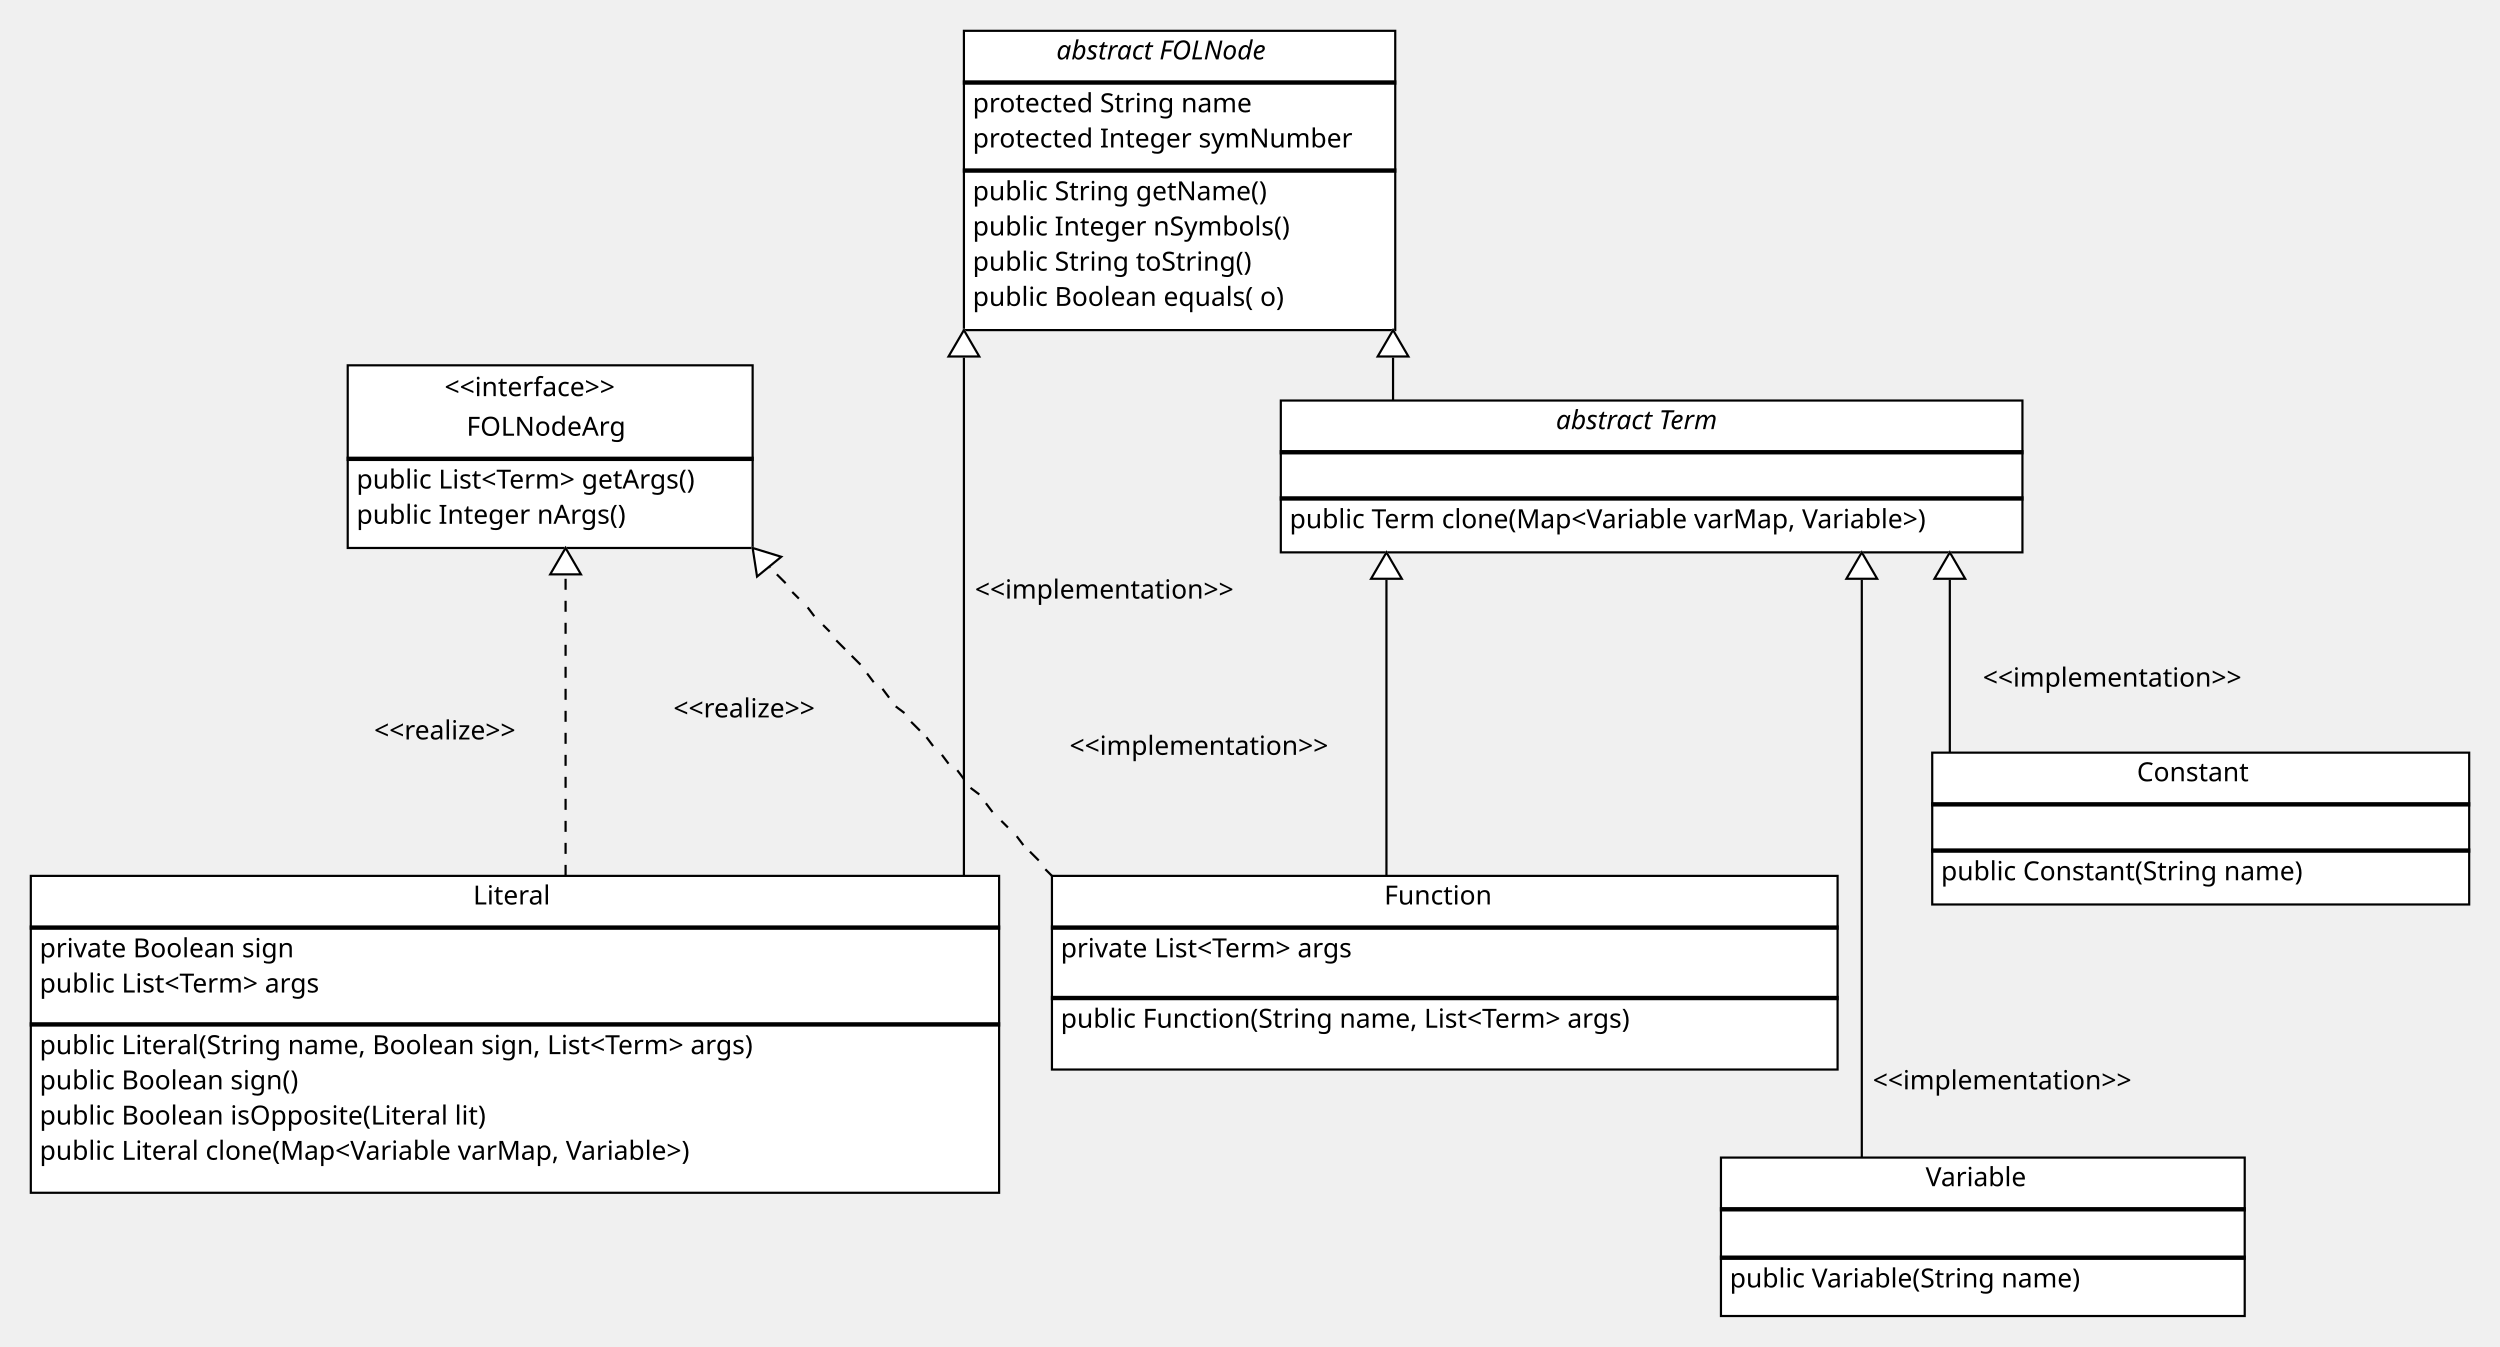
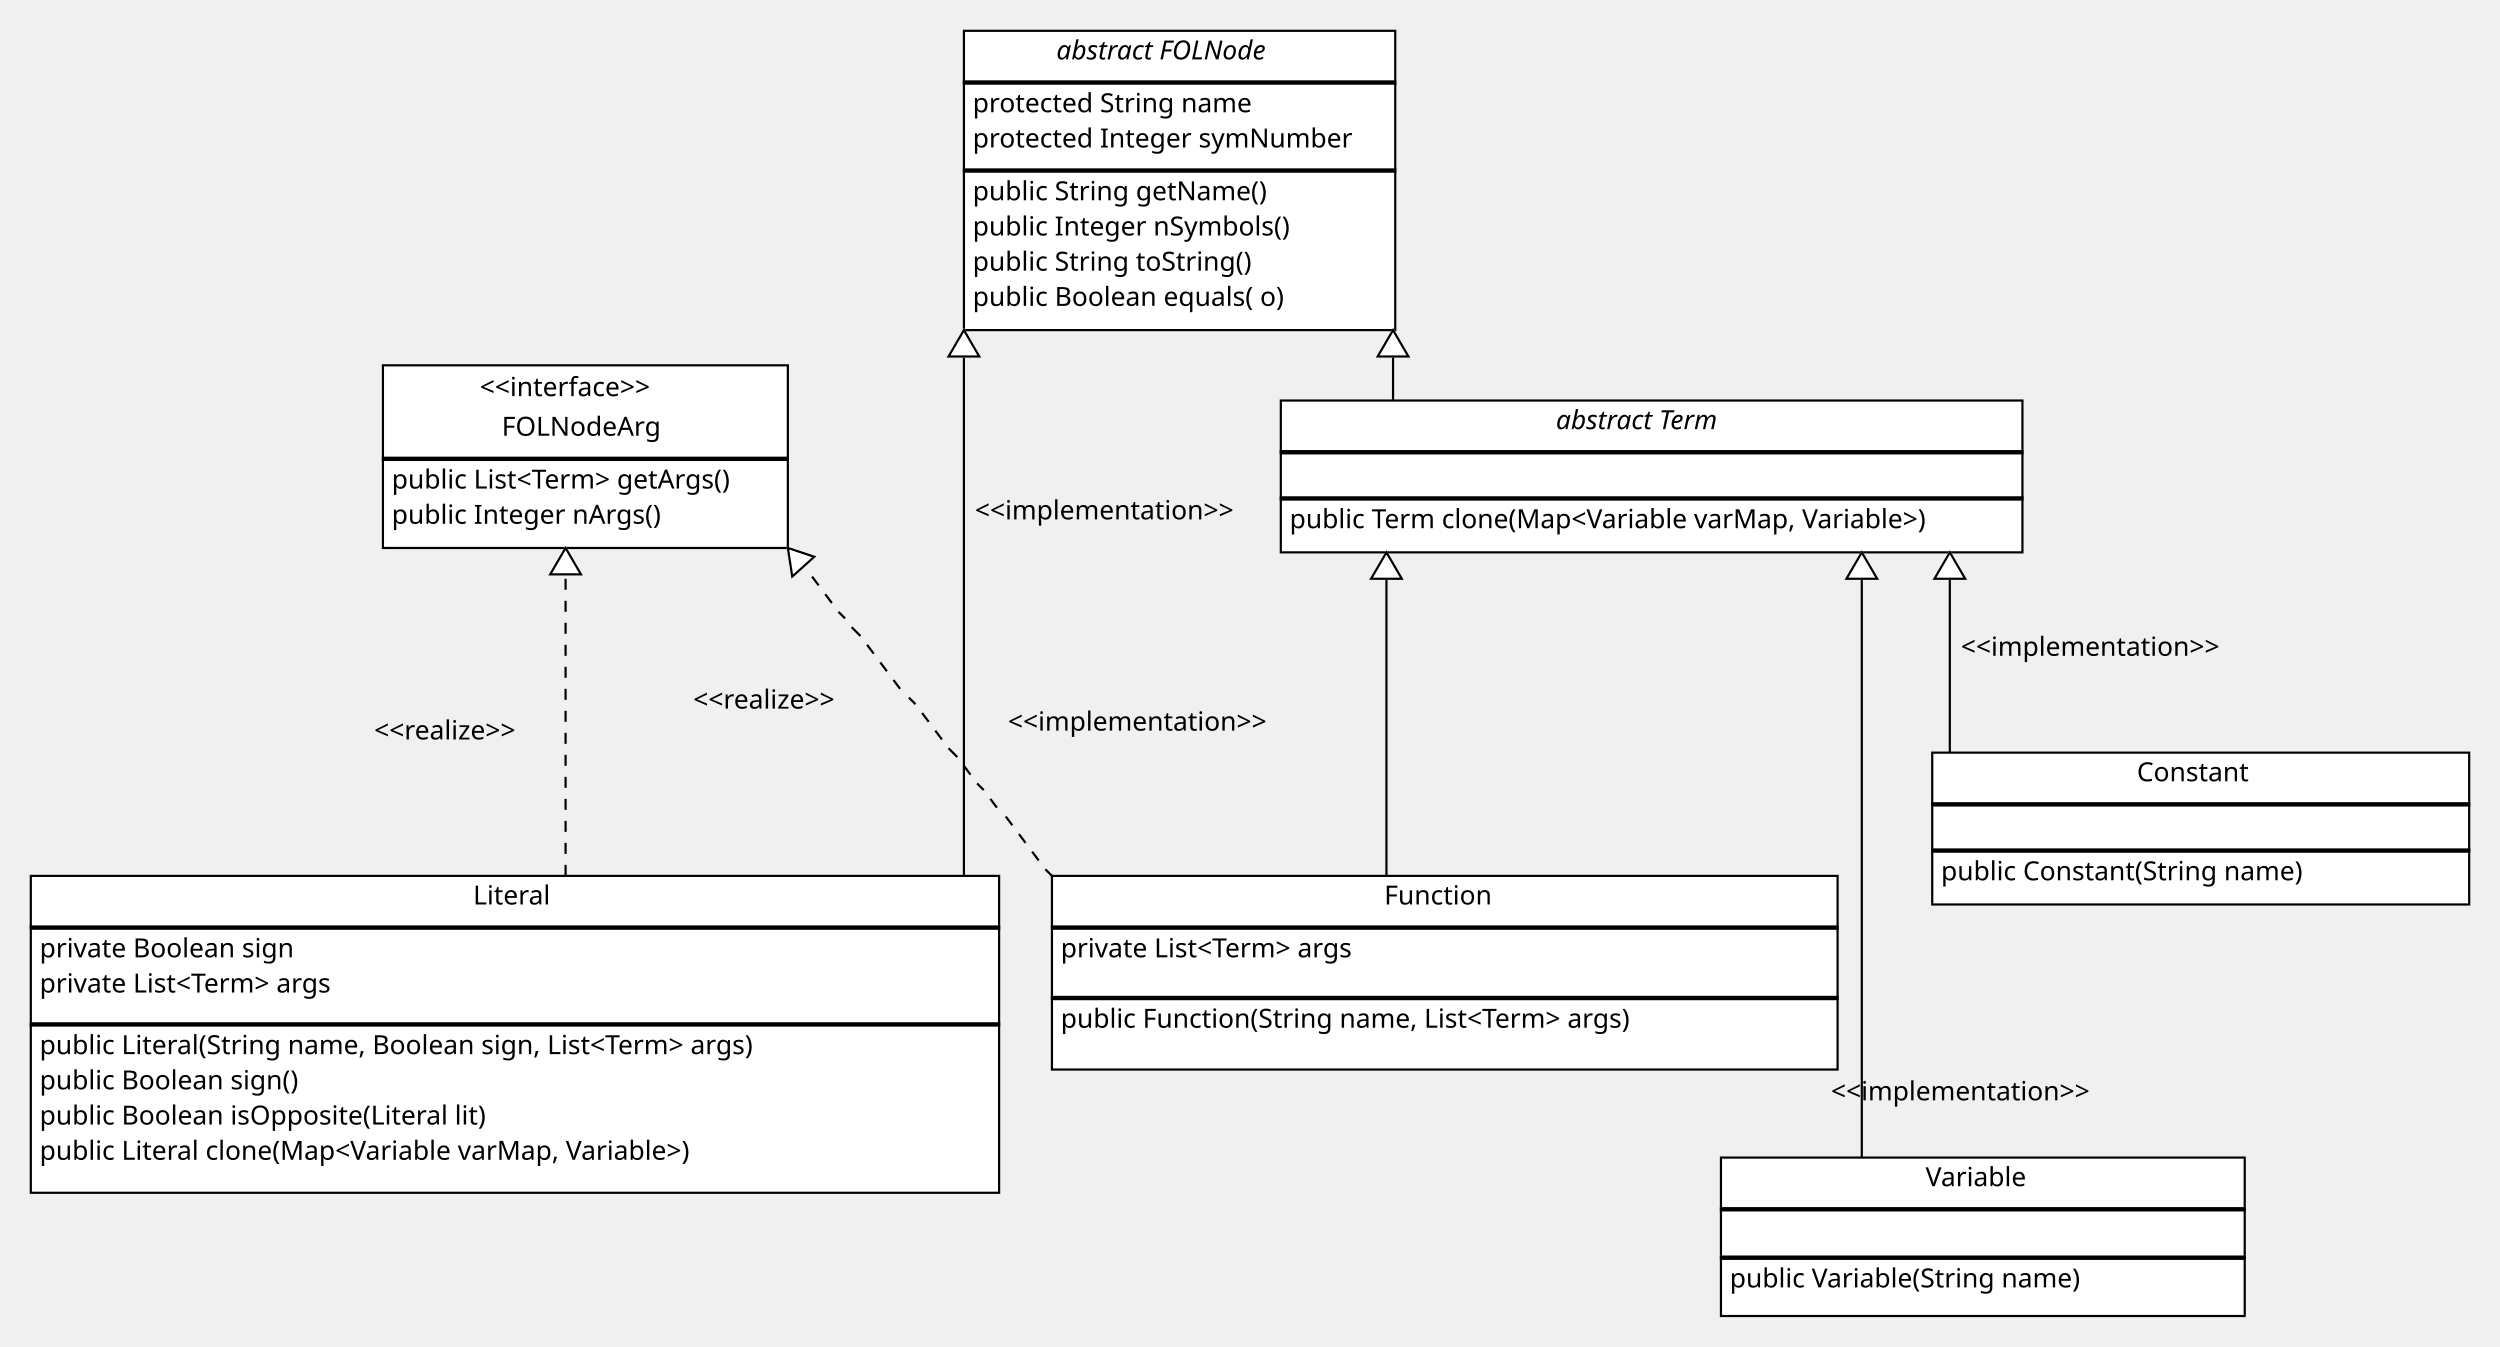
<svg xmlns="http://www.w3.org/2000/svg" height="612" version="1.1" width="1136">
  <rect fill="#ffffff" height="136" stroke="#ffffff" stroke-width="1" width="196" x="438" y="14" />
  <rect fill="none" height="136" stroke="#000000" stroke-width="1" width="196" x="438" y="14" />
  <text font-family="Dialog" font-size="12" font-style="italic" x="480" y="27">
abstract FOLNode</text>
  <rect fill="#000000" height="1" stroke="#000000" stroke-width="1" width="196" x="438" y="37" />
  <text font-family="Dialog" font-size="12" x="442" y="51">
protected String name</text>
  <text font-family="Dialog" font-size="12" x="442" y="67">
protected Integer symNumber</text>
  <rect fill="#000000" height="1" stroke="#000000" stroke-width="1" width="196" x="438" y="77" />
  <text font-family="Dialog" font-size="12" x="442" y="91">
public String getName()</text>
  <text font-family="Dialog" font-size="12" x="442" y="107">
public Integer nSymbols()</text>
  <text font-family="Dialog" font-size="12" x="442" y="123">
public String toString()</text>
  <text font-family="Dialog" font-size="12" x="442" y="139">
public Boolean equals( o)</text>
-   <rect fill="#ffffff" height="83" stroke="#ffffff" stroke-width="1" width="184" x="158" y="166" />
-   <rect fill="none" height="83" stroke="#000000" stroke-width="1" width="184" x="158" y="166" />
-   <text font-family="Dialog" font-size="12" x="212" y="198">
+   <rect fill="#ffffff" height="83" stroke="#ffffff" stroke-width="1" width="184" x="174" y="166" />
+   <rect fill="none" height="83" stroke="#000000" stroke-width="1" width="184" x="174" y="166" />
+   <text font-family="Dialog" font-size="12" x="228" y="198">
FOLNodeArg</text>
-   <text font-family="Dialog" font-size="12" x="202" y="180">
+   <text font-family="Dialog" font-size="12" x="218" y="180">
&lt;&lt;interface&gt;&gt;</text>
-   <rect fill="#000000" height="1" stroke="#000000" stroke-width="1" width="184" x="158" y="208" />
-   <text font-family="Dialog" font-size="12" x="162" y="222">
+   <rect fill="#000000" height="1" stroke="#000000" stroke-width="1" width="184" x="174" y="208" />
+   <text font-family="Dialog" font-size="12" x="178" y="222">
public List&lt;Term&gt; getArgs()</text>
-   <text font-family="Dialog" font-size="12" x="162" y="238">
+   <text font-family="Dialog" font-size="12" x="178" y="238">
public Integer nArgs()</text>
  <rect fill="#ffffff" height="69" stroke="#ffffff" stroke-width="1" width="337" x="582" y="182" />
  <rect fill="none" height="69" stroke="#000000" stroke-width="1" width="337" x="582" y="182" />
  <text font-family="Dialog" font-size="12" font-style="italic" x="707" y="195">
abstract Term</text>
  <rect fill="#000000" height="1" stroke="#000000" stroke-width="1" width="337" x="582" y="205" />
  <rect fill="#000000" height="1" stroke="#000000" stroke-width="1" width="337" x="582" y="226" />
  <text font-family="Dialog" font-size="12" x="586" y="240">
public Term clone(Map&lt;Variable varMap,  Variable&gt;)</text>
  <polyline fill="none" points="633,182 633,150" stroke="#000000" stroke-width="1" />
  <polygon fill="#ffffff" points="633,150 640,162 626,162" stroke="#ffffff" stroke-width="1" />
  <polygon fill="none" points="633,150 640,162 626,162" stroke="#000000" stroke-width="1" />
  <rect fill="#ffffff" height="144" stroke="#ffffff" stroke-width="1" width="440" x="14" y="398" />
  <rect fill="none" height="144" stroke="#000000" stroke-width="1" width="440" x="14" y="398" />
  <text font-family="Dialog" font-size="12" x="215" y="411">
Literal</text>
  <rect fill="#000000" height="1" stroke="#000000" stroke-width="1" width="440" x="14" y="421" />
  <text font-family="Dialog" font-size="12" x="18" y="435">
private Boolean sign</text>
  <text font-family="Dialog" font-size="12" x="18" y="451">
- public List&lt;Term&gt; args</text>
+ private List&lt;Term&gt; args</text>
  <rect fill="#000000" height="1" stroke="#000000" stroke-width="1" width="440" x="14" y="465" />
  <text font-family="Dialog" font-size="12" x="18" y="479">
public Literal(String name, Boolean sign, List&lt;Term&gt; args)</text>
  <text font-family="Dialog" font-size="12" x="18" y="495">
public Boolean sign()</text>
  <text font-family="Dialog" font-size="12" x="18" y="511">
public Boolean isOpposite(Literal lit)</text>
  <text font-family="Dialog" font-size="12" x="18" y="527">
public Literal clone(Map&lt;Variable varMap,  Variable&gt;)</text>
  <line fill="#000000" stroke="#000000" stroke-width="1" x1="257" x2="257" y1="398" y2="393" />
  <line fill="#000000" stroke="#000000" stroke-width="1" x1="257" x2="257" y1="388" y2="383" />
  <line fill="#000000" stroke="#000000" stroke-width="1" x1="257" x2="257" y1="378" y2="373" />
  <line fill="#000000" stroke="#000000" stroke-width="1" x1="257" x2="257" y1="368" y2="363" />
  <line fill="#000000" stroke="#000000" stroke-width="1" x1="257" x2="257" y1="358" y2="353" />
  <line fill="#000000" stroke="#000000" stroke-width="1" x1="257" x2="257" y1="348" y2="343" />
  <line fill="#000000" stroke="#000000" stroke-width="1" x1="257" x2="257" y1="338" y2="333" />
  <line fill="#000000" stroke="#000000" stroke-width="1" x1="257" x2="257" y1="328" y2="323" />
  <line fill="#000000" stroke="#000000" stroke-width="1" x1="257" x2="257" y1="318" y2="313" />
  <line fill="#000000" stroke="#000000" stroke-width="1" x1="257" x2="257" y1="308" y2="303" />
  <line fill="#000000" stroke="#000000" stroke-width="1" x1="257" x2="257" y1="298" y2="293" />
  <line fill="#000000" stroke="#000000" stroke-width="1" x1="257" x2="257" y1="288" y2="283" />
  <line fill="#000000" stroke="#000000" stroke-width="1" x1="257" x2="257" y1="278" y2="273" />
  <line fill="#000000" stroke="#000000" stroke-width="1" x1="257" x2="257" y1="268" y2="263" />
  <line fill="#000000" stroke="#000000" stroke-width="1" x1="257" x2="257" y1="258" y2="253" />
  <polygon fill="#ffffff" points="257,249 264,261 250,261" stroke="#ffffff" stroke-width="1" />
  <polygon fill="none" points="257,249 264,261 250,261" stroke="#000000" stroke-width="1" />
  <text font-family="Dialog" font-size="12" x="170" y="336">
&lt;&lt;realize&gt;&gt;</text>
  <polyline fill="none" points="438,398 438,150" stroke="#000000" stroke-width="1" />
  <polygon fill="#ffffff" points="438,150 445,162 431,162" stroke="#ffffff" stroke-width="1" />
  <polygon fill="none" points="438,150 445,162 431,162" stroke="#000000" stroke-width="1" />
-   <text font-family="Dialog" font-size="12" x="443" y="272">
+   <text font-family="Dialog" font-size="12" x="443" y="236">
&lt;&lt;implementation&gt;&gt;</text>
  <rect fill="#ffffff" height="88" stroke="#ffffff" stroke-width="1" width="357" x="478" y="398" />
  <rect fill="none" height="88" stroke="#000000" stroke-width="1" width="357" x="478" y="398" />
  <text font-family="Dialog" font-size="12" x="629" y="411">
Function</text>
  <rect fill="#000000" height="1" stroke="#000000" stroke-width="1" width="357" x="478" y="421" />
  <text font-family="Dialog" font-size="12" x="482" y="435">
private List&lt;Term&gt; args</text>
  <rect fill="#000000" height="1" stroke="#000000" stroke-width="1" width="357" x="478" y="453" />
  <text font-family="Dialog" font-size="12" x="482" y="467">
public Function(String name, List&lt;Term&gt; args)</text>
  <polyline fill="none" points="630,398 630,251" stroke="#000000" stroke-width="1" />
  <polygon fill="#ffffff" points="630,251 637,263 623,263" stroke="#ffffff" stroke-width="1" />
  <polygon fill="none" points="630,251 637,263 623,263" stroke="#000000" stroke-width="1" />
-   <text font-family="Dialog" font-size="12" x="486" y="343">
+   <text font-family="Dialog" font-size="12" x="458" y="332">
&lt;&lt;implementation&gt;&gt;</text>
  <line fill="#000000" stroke="#000000" stroke-width="1" x1="478" x2="475" y1="398" y2="395" />
-   <line fill="#000000" stroke="#000000" stroke-width="1" x1="472" x2="468" y1="391" y2="387" />
-   <line fill="#000000" stroke="#000000" stroke-width="1" x1="465" x2="462" y1="384" y2="380" />
-   <line fill="#000000" stroke="#000000" stroke-width="1" x1="458" x2="455" y1="376" y2="373" />
-   <line fill="#000000" stroke="#000000" stroke-width="1" x1="451" x2="448" y1="369" y2="365" />
-   <line fill="#000000" stroke="#000000" stroke-width="1" x1="445" x2="441" y1="361" y2="358" />
-   <line fill="#000000" stroke="#000000" stroke-width="1" x1="438" x2="435" y1="354" y2="350" />
-   <line fill="#000000" stroke="#000000" stroke-width="1" x1="431" x2="428" y1="347" y2="343" />
-   <line fill="#000000" stroke="#000000" stroke-width="1" x1="424" x2="421" y1="339" y2="335" />
-   <line fill="#000000" stroke="#000000" stroke-width="1" x1="418" x2="414" y1="332" y2="328" />
-   <line fill="#000000" stroke="#000000" stroke-width="1" x1="411" x2="407" y1="324" y2="321" />
-   <line fill="#000000" stroke="#000000" stroke-width="1" x1="404" x2="401" y1="317" y2="313" />
-   <line fill="#000000" stroke="#000000" stroke-width="1" x1="397" x2="394" y1="310" y2="306" />
-   <line fill="#000000" stroke="#000000" stroke-width="1" x1="391" x2="387" y1="302" y2="298" />
-   <line fill="#000000" stroke="#000000" stroke-width="1" x1="384" x2="380" y1="295" y2="291" />
-   <line fill="#000000" stroke="#000000" stroke-width="1" x1="377" x2="374" y1="287" y2="284" />
-   <line fill="#000000" stroke="#000000" stroke-width="1" x1="370" x2="367" y1="280" y2="276" />
-   <line fill="#000000" stroke="#000000" stroke-width="1" x1="363" x2="360" y1="272" y2="269" />
-   <line fill="#000000" stroke="#000000" stroke-width="1" x1="357" x2="353" y1="265" y2="261" />
-   <line fill="#000000" stroke="#000000" stroke-width="1" x1="350" x2="347" y1="258" y2="254" />
-   <line fill="#000000" stroke="#000000" stroke-width="1" x1="343" x2="342" y1="250" y2="249" />
-   <polygon fill="#ffffff" points="342,249 355,253 344,262" stroke="#ffffff" stroke-width="1" />
-   <polygon fill="none" points="342,249 355,253 344,262" stroke="#000000" stroke-width="1" />
-   <text font-family="Dialog" font-size="12" x="306" y="326">
+   <line fill="#000000" stroke="#000000" stroke-width="1" x1="472" x2="469" y1="391" y2="387" />
+   <line fill="#000000" stroke="#000000" stroke-width="1" x1="466" x2="463" y1="383" y2="379" />
+   <line fill="#000000" stroke="#000000" stroke-width="1" x1="460" x2="457" y1="375" y2="371" />
+   <line fill="#000000" stroke="#000000" stroke-width="1" x1="453" x2="450" y1="367" y2="363" />
+   <line fill="#000000" stroke="#000000" stroke-width="1" x1="447" x2="444" y1="359" y2="356" />
+   <line fill="#000000" stroke="#000000" stroke-width="1" x1="441" x2="438" y1="352" y2="348" />
+   <line fill="#000000" stroke="#000000" stroke-width="1" x1="435" x2="431" y1="344" y2="340" />
+   <line fill="#000000" stroke="#000000" stroke-width="1" x1="428" x2="425" y1="336" y2="332" />
+   <line fill="#000000" stroke="#000000" stroke-width="1" x1="422" x2="419" y1="328" y2="324" />
+   <line fill="#000000" stroke="#000000" stroke-width="1" x1="416" x2="413" y1="320" y2="317" />
+   <line fill="#000000" stroke="#000000" stroke-width="1" x1="409" x2="406" y1="313" y2="309" />
+   <line fill="#000000" stroke="#000000" stroke-width="1" x1="403" x2="400" y1="305" y2="301" />
+   <line fill="#000000" stroke="#000000" stroke-width="1" x1="397" x2="394" y1="297" y2="293" />
+   <line fill="#000000" stroke="#000000" stroke-width="1" x1="391" x2="387" y1="289" y2="285" />
+   <line fill="#000000" stroke="#000000" stroke-width="1" x1="384" x2="381" y1="281" y2="278" />
+   <line fill="#000000" stroke="#000000" stroke-width="1" x1="378" x2="375" y1="274" y2="270" />
+   <line fill="#000000" stroke="#000000" stroke-width="1" x1="372" x2="369" y1="266" y2="262" />
+   <line fill="#000000" stroke="#000000" stroke-width="1" x1="365" x2="362" y1="258" y2="254" />
+   <line fill="#000000" stroke="#000000" stroke-width="1" x1="359" x2="358" y1="250" y2="249" />
+   <polygon fill="#ffffff" points="358,249 370,253 360,262" stroke="#ffffff" stroke-width="1" />
+   <polygon fill="none" points="358,249 370,253 360,262" stroke="#000000" stroke-width="1" />
+   <text font-family="Dialog" font-size="12" x="315" y="322">
&lt;&lt;realize&gt;&gt;</text>
  <rect fill="#ffffff" height="72" stroke="#ffffff" stroke-width="1" width="238" x="782" y="526" />
  <rect fill="none" height="72" stroke="#000000" stroke-width="1" width="238" x="782" y="526" />
  <text font-family="Dialog" font-size="12" x="875" y="539">
Variable</text>
  <rect fill="#000000" height="1" stroke="#000000" stroke-width="1" width="238" x="782" y="549" />
  <rect fill="#000000" height="1" stroke="#000000" stroke-width="1" width="238" x="782" y="571" />
  <text font-family="Dialog" font-size="12" x="786" y="585">
public Variable(String name)</text>
  <polyline fill="none" points="846,526 846,251" stroke="#000000" stroke-width="1" />
  <polygon fill="#ffffff" points="846,251 853,263 839,263" stroke="#ffffff" stroke-width="1" />
  <polygon fill="none" points="846,251 853,263 839,263" stroke="#000000" stroke-width="1" />
-   <text font-family="Dialog" font-size="12" x="851" y="495">
+   <text font-family="Dialog" font-size="12" x="832" y="500">
&lt;&lt;implementation&gt;&gt;</text>
  <rect fill="#ffffff" height="69" stroke="#ffffff" stroke-width="1" width="244" x="878" y="342" />
  <rect fill="none" height="69" stroke="#000000" stroke-width="1" width="244" x="878" y="342" />
  <text font-family="Dialog" font-size="12" x="971" y="355">
Constant</text>
  <rect fill="#000000" height="1" stroke="#000000" stroke-width="1" width="244" x="878" y="365" />
  <rect fill="#000000" height="1" stroke="#000000" stroke-width="1" width="244" x="878" y="386" />
  <text font-family="Dialog" font-size="12" x="882" y="400">
public Constant(String name)</text>
  <polyline fill="none" points="886,342 886,251" stroke="#000000" stroke-width="1" />
  <polygon fill="#ffffff" points="886,251 893,263 879,263" stroke="#ffffff" stroke-width="1" />
  <polygon fill="none" points="886,251 893,263 879,263" stroke="#000000" stroke-width="1" />
-   <text font-family="Dialog" font-size="12" x="901" y="312">
+   <text font-family="Dialog" font-size="12" x="891" y="298">
&lt;&lt;implementation&gt;&gt;</text>
</svg>
